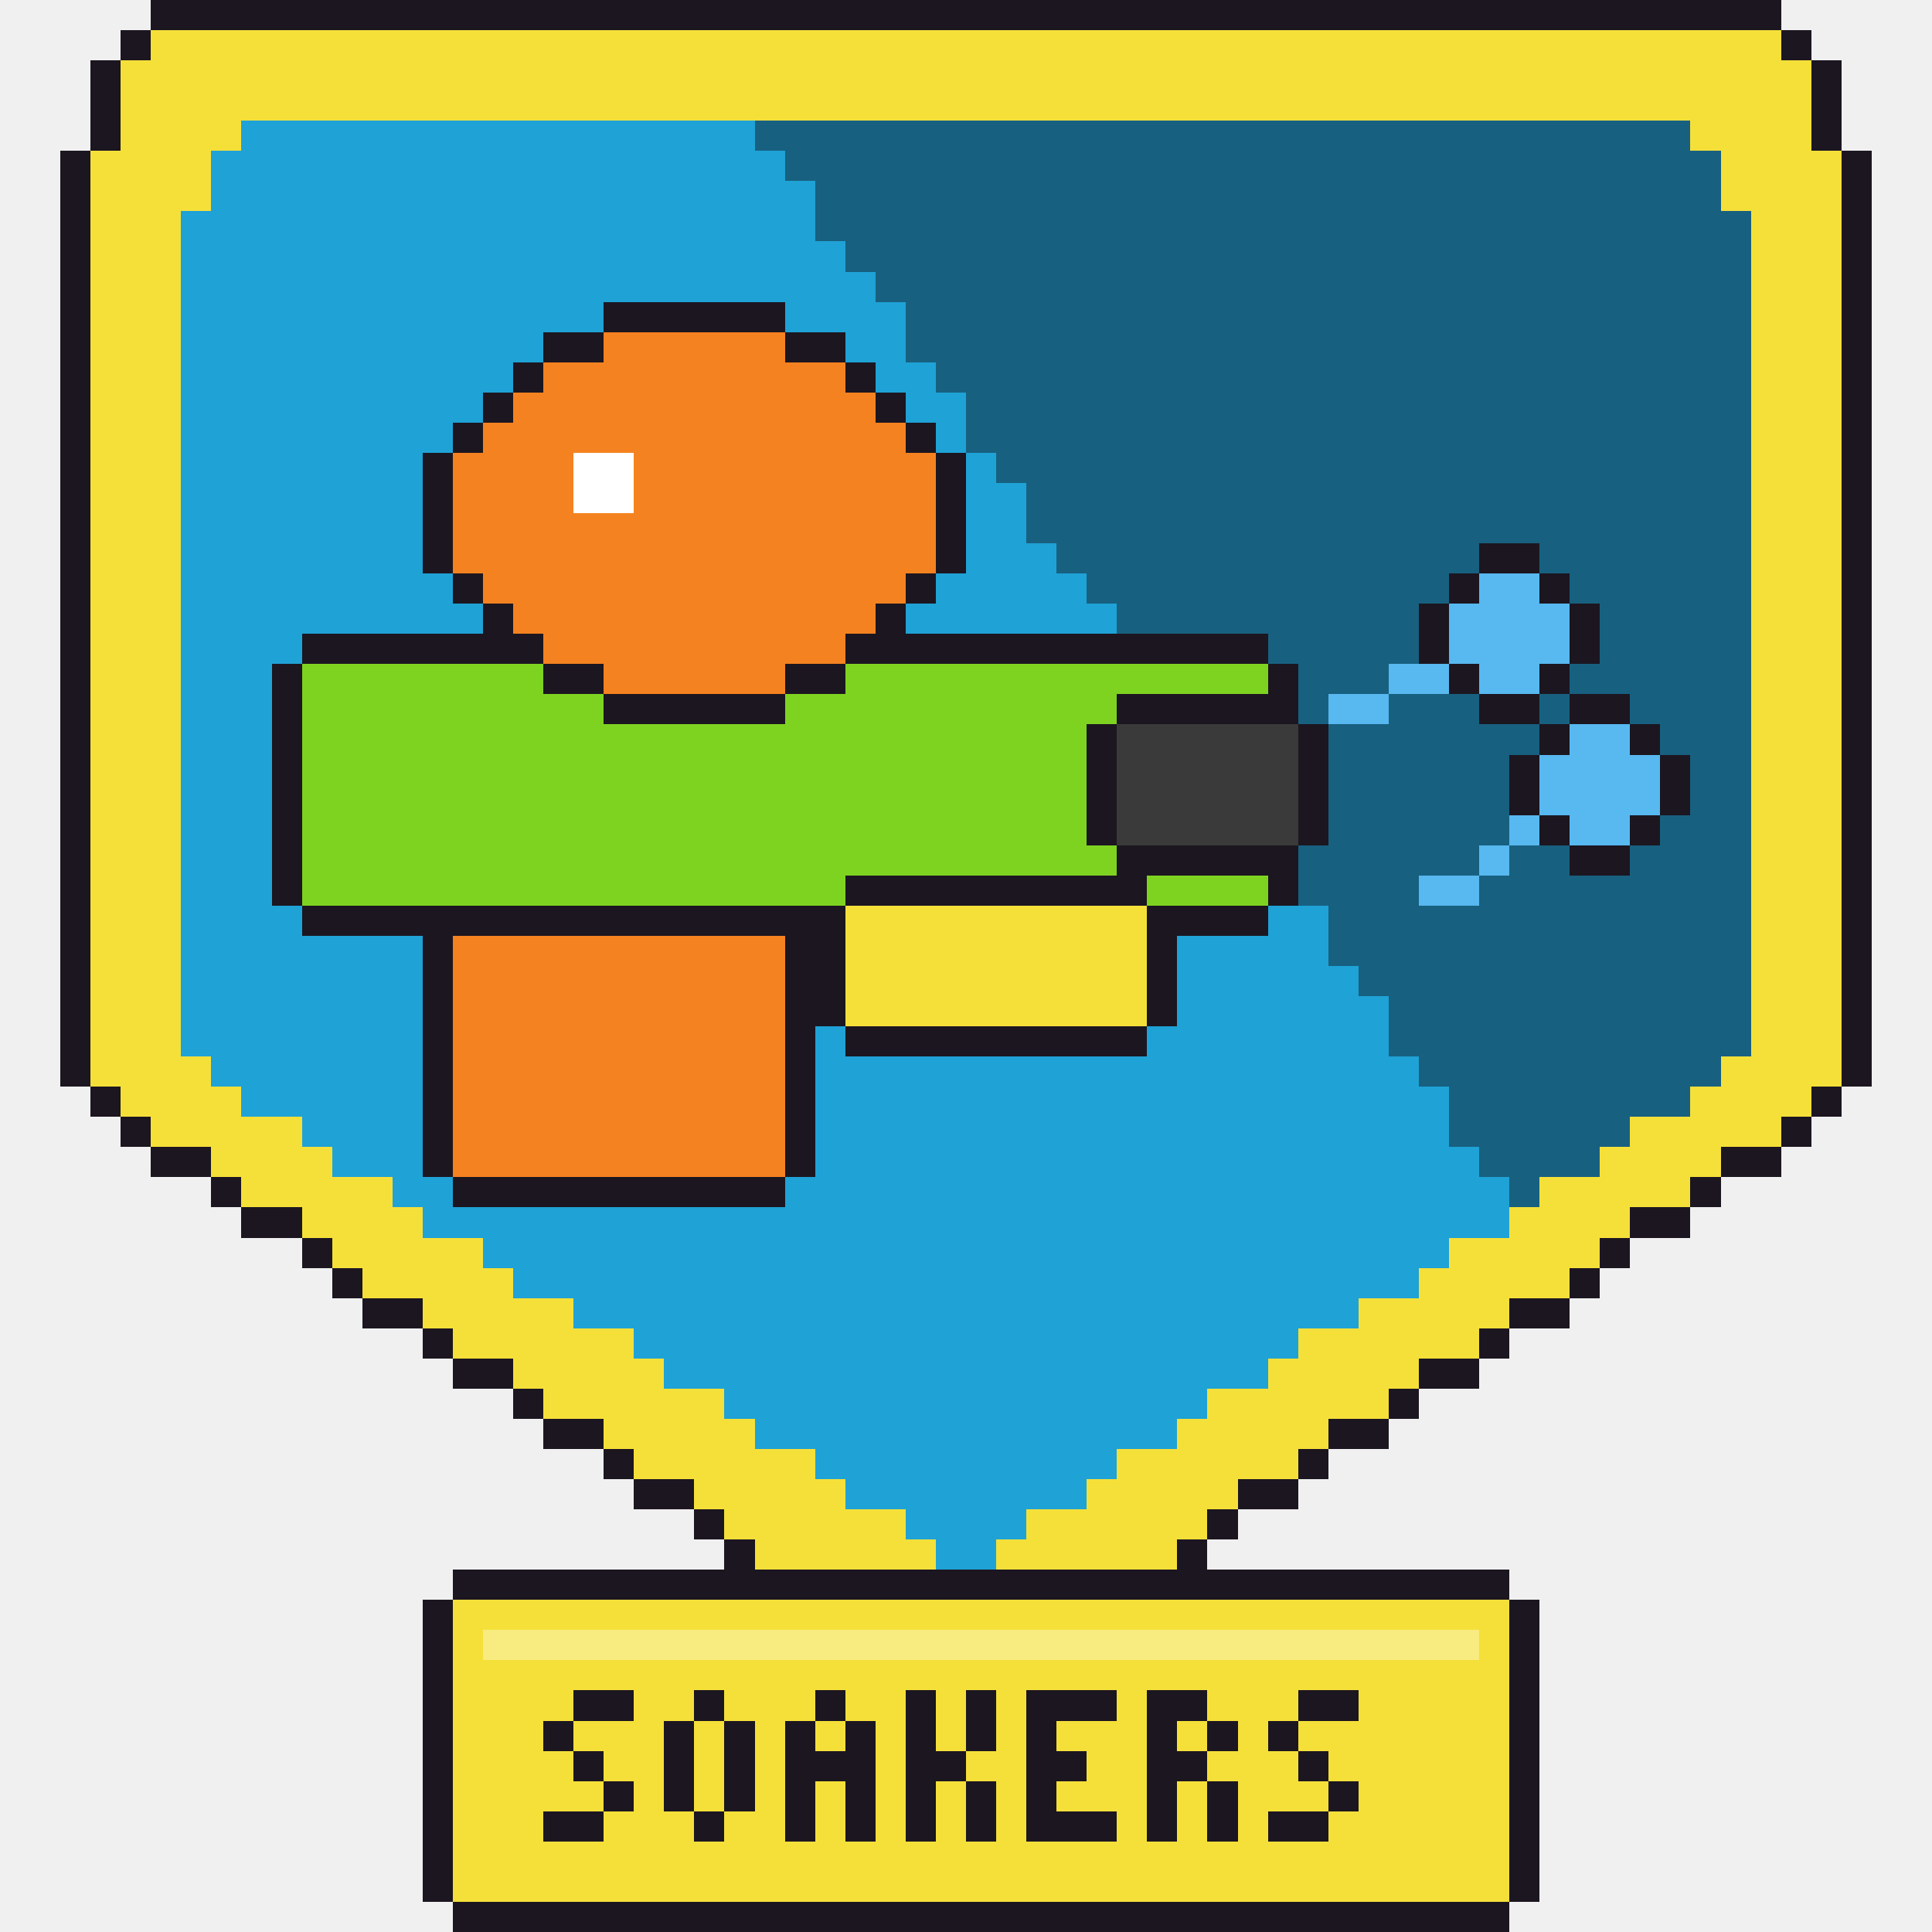
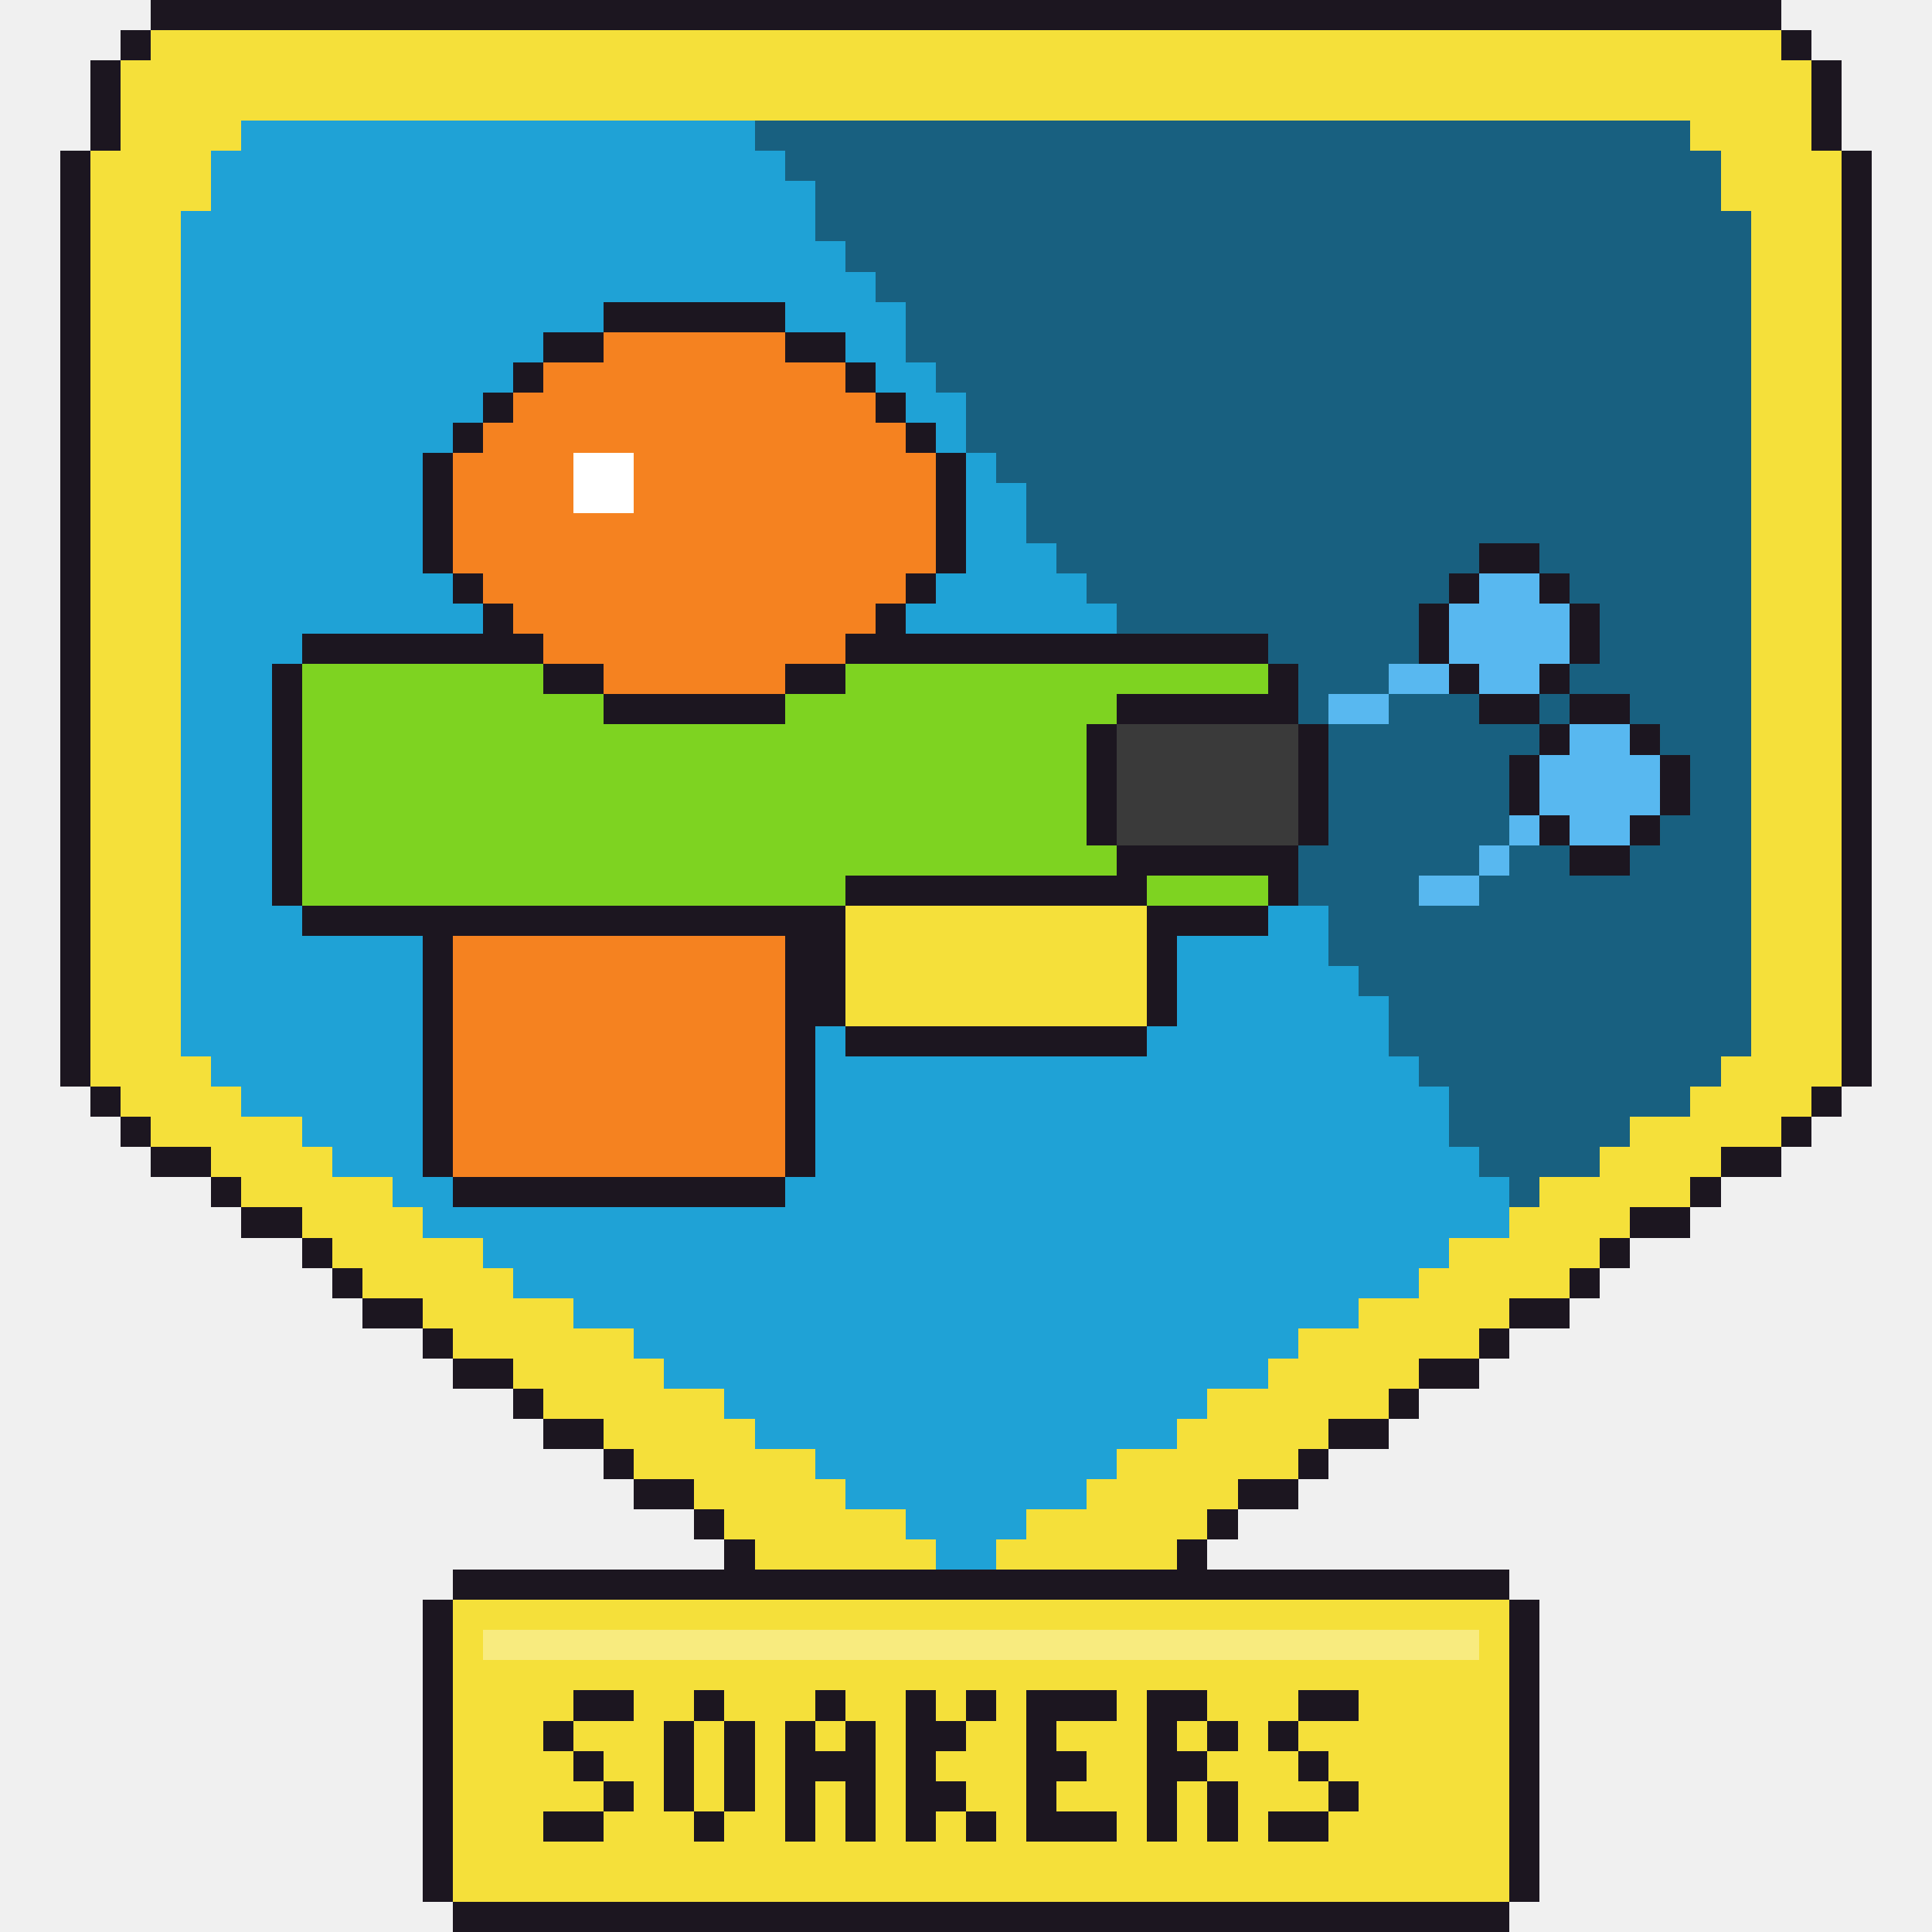
<svg xmlns="http://www.w3.org/2000/svg" viewBox="0 0 64 64" width="512" height="512" shape-rendering="crispEdges">
  <g id="logo-SLC-current">
    <path fill="#186080" d="M36 19h12v1h-12zM52 19h6v1h-6zM33 15h25v1h-25zM45 32h13v1h-13zM43 28h6v1h-6zM50 28h2v1h-2zM54 28h4v1h-4zM29 9h29v1h-29zM26 5h31v1h-31zM25 4h31v1h-31zM43 22h3v1h-3zM52 22h6v1h-6zM35 18h14v1h-14zM51 18h7v1h-7zM44 31h14v1h-14zM44 27h6v1h-6zM55 27h3v1h-3zM42 21h5v1h-5zM53 21h5v1h-5zM34 17h24v1h-24zM46 34h12v1h-12zM44 30h14v1h-14zM30 11h28v1h-28zM27 7h31v1h-31zM46 33h12v1h-12zM43 29h4v1h-4zM49 29h9v1h-9zM30 10h28v1h-28zM27 6h30v1h-30zM43 23h1v1h-1zM46 23h3v1h-3zM51 23h1v1h-1zM54 23h4v1h-4zM48 36h8v1h-8zM48 37h6v1h-6zM32 13h26v1h-26zM47 35h10v1h-10zM31 12h27v1h-27zM28 8h30v1h-30zM44 25h6v1h-6zM56 25h2v1h-2zM49 38h4v1h-4zM44 24h7v1h-7zM55 24h3v1h-3zM37 20h10v1h-10zM53 20h5v1h-5zM32 14h26v1h-26zM50 39h1v1h-1zM44 26h6v1h-6zM56 26h2v1h-2zM34 16h24v1h-24z" />
    <path fill="#1FA2D6" d="M6 19h9v1h-9zM31 19h5v1h-5zM6 15h8v1h-8zM32 15h1v1h-1zM6 32h8v1h-8zM39 32h6v1h-6zM6 28h3v1h-3zM6 9h23v1h-23zM7 5h19v1h-19zM8 4h17v1h-17zM6 22h3v1h-3zM6 18h8v1h-8zM32 18h3v1h-3zM31 51h2v1h-2zM22 45h20v1h-20zM24 46h16v1h-16zM25 47h14v1h-14zM6 31h8v1h-8zM39 31h5v1h-5zM6 27h3v1h-3zM6 21h4v1h-4zM6 17h8v1h-8zM32 17h2v1h-2zM6 34h8v1h-8zM27 34h1v1h-1zM38 34h8v1h-8zM6 30h4v1h-4zM42 30h2v1h-2zM6 11h12v1h-12zM28 11h2v1h-2zM6 7h21v1h-21zM30 50h4v1h-4zM14 40h36v1h-36zM16 41h32v1h-32zM6 33h8v1h-8zM39 33h7v1h-7zM6 29h3v1h-3zM6 10h14v1h-14zM26 10h4v1h-4zM7 6h20v1h-20zM6 23h3v1h-3zM8 36h6v1h-6zM27 36h21v1h-21zM10 37h4v1h-4zM27 37h21v1h-21zM6 13h10v1h-10zM30 13h2v1h-2zM27 48h10v1h-10zM28 49h8v1h-8zM19 43h26v1h-26zM17 42h30v1h-30zM7 35h7v1h-7zM27 35h20v1h-20zM6 12h11v1h-11zM29 12h2v1h-2zM6 8h22v1h-22zM6 25h3v1h-3zM21 44h22v1h-22zM11 38h3v1h-3zM27 38h22v1h-22zM6 24h3v1h-3zM6 20h10v1h-10zM30 20h7v1h-7zM6 14h9v1h-9zM31 14h1v1h-1zM13 39h2v1h-2zM26 39h24v1h-24zM6 26h3v1h-3zM6 16h8v1h-8zM32 16h2v1h-2z" />
-     <path fill="#1c1620" d="M2 19h1v1h-1zM15 19h1v1h-1zM30 19h1v1h-1zM48 19h1v1h-1zM51 19h1v1h-1zM61 19h1v1h-1zM2 15h1v1h-1zM14 15h1v1h-1zM31 15h1v1h-1zM61 15h1v1h-1zM2 32h1v1h-1zM14 32h1v1h-1zM26 32h2v1h-2zM38 32h1v1h-1zM61 32h1v1h-1zM5 0h54v1h-54zM14 55h1v1h-1zM50 55h1v1h-1zM14 56h1v1h-1zM19 56h2v1h-2zM23 56h1v1h-1zM27 56h1v1h-1zM30 56h1v1h-1zM32 56h1v1h-1zM34 56h3v1h-3zM38 56h2v1h-2zM43 56h2v1h-2zM50 56h1v1h-1zM2 28h1v1h-1zM9 28h1v1h-1zM37 28h6v1h-6zM52 28h2v1h-2zM61 28h1v1h-1zM2 9h1v1h-1zM61 9h1v1h-1zM2 5h1v1h-1zM61 5h1v1h-1zM3 4h1v1h-1zM60 4h1v1h-1zM2 22h1v1h-1zM9 22h1v1h-1zM18 22h2v1h-2zM26 22h2v1h-2zM42 22h1v1h-1zM48 22h1v1h-1zM51 22h1v1h-1zM61 22h1v1h-1zM2 18h1v1h-1zM14 18h1v1h-1zM31 18h1v1h-1zM49 18h2v1h-2zM61 18h1v1h-1zM24 51h1v1h-1zM39 51h1v1h-1zM15 52h35v1h-35zM3 2h1v1h-1zM60 2h1v1h-1zM4 1h1v1h-1zM59 1h1v1h-1zM15 45h2v1h-2zM47 45h2v1h-2zM17 46h1v1h-1zM46 46h1v1h-1zM18 47h2v1h-2zM44 47h2v1h-2zM2 31h1v1h-1zM14 31h1v1h-1zM26 31h2v1h-2zM38 31h1v1h-1zM61 31h1v1h-1zM2 27h1v1h-1zM9 27h1v1h-1zM36 27h1v1h-1zM43 27h1v1h-1zM51 27h1v1h-1zM54 27h1v1h-1zM61 27h1v1h-1zM2 21h1v1h-1zM10 21h8v1h-8zM28 21h14v1h-14zM47 21h1v1h-1zM52 21h1v1h-1zM61 21h1v1h-1zM2 17h1v1h-1zM14 17h1v1h-1zM31 17h1v1h-1zM61 17h1v1h-1zM2 34h1v1h-1zM14 34h1v1h-1zM26 34h1v1h-1zM28 34h10v1h-10zM61 34h1v1h-1zM2 30h1v1h-1zM10 30h18v1h-18zM38 30h4v1h-4zM61 30h1v1h-1zM2 11h1v1h-1zM18 11h2v1h-2zM26 11h2v1h-2zM61 11h1v1h-1zM2 7h1v1h-1zM61 7h1v1h-1zM23 50h1v1h-1zM40 50h1v1h-1zM8 40h2v1h-2zM54 40h2v1h-2zM10 41h1v1h-1zM53 41h1v1h-1zM2 33h1v1h-1zM14 33h1v1h-1zM26 33h2v1h-2zM38 33h1v1h-1zM61 33h1v1h-1zM2 29h1v1h-1zM9 29h1v1h-1zM28 29h10v1h-10zM42 29h1v1h-1zM61 29h1v1h-1zM2 10h1v1h-1zM20 10h6v1h-6zM61 10h1v1h-1zM2 6h1v1h-1zM61 6h1v1h-1zM2 23h1v1h-1zM9 23h1v1h-1zM20 23h6v1h-6zM37 23h6v1h-6zM49 23h2v1h-2zM52 23h2v1h-2zM61 23h1v1h-1zM3 36h1v1h-1zM14 36h1v1h-1zM26 36h1v1h-1zM60 36h1v1h-1zM4 37h1v1h-1zM14 37h1v1h-1zM26 37h1v1h-1zM59 37h1v1h-1zM14 53h1v1h-1zM50 53h1v1h-1zM2 13h1v1h-1zM16 13h1v1h-1zM29 13h1v1h-1zM61 13h1v1h-1zM3 3h1v1h-1zM60 3h1v1h-1zM20 48h1v1h-1zM43 48h1v1h-1zM21 49h2v1h-2zM41 49h2v1h-2zM12 43h2v1h-2zM50 43h2v1h-2zM11 42h1v1h-1zM52 42h1v1h-1zM2 35h1v1h-1zM14 35h1v1h-1zM26 35h1v1h-1zM61 35h1v1h-1zM14 54h1v1h-1zM50 54h1v1h-1zM2 12h1v1h-1zM17 12h1v1h-1zM28 12h1v1h-1zM61 12h1v1h-1zM2 8h1v1h-1zM61 8h1v1h-1zM2 25h1v1h-1zM9 25h1v1h-1zM36 25h1v1h-1zM43 25h1v1h-1zM50 25h1v1h-1zM55 25h1v1h-1zM61 25h1v1h-1zM14 44h1v1h-1zM49 44h1v1h-1zM5 38h2v1h-2zM14 38h1v1h-1zM26 38h1v1h-1zM57 38h2v1h-2zM2 24h1v1h-1zM9 24h1v1h-1zM36 24h1v1h-1zM43 24h1v1h-1zM51 24h1v1h-1zM54 24h1v1h-1zM61 24h1v1h-1zM2 20h1v1h-1zM16 20h1v1h-1zM29 20h1v1h-1zM47 20h1v1h-1zM52 20h1v1h-1zM61 20h1v1h-1zM2 14h1v1h-1zM15 14h1v1h-1zM30 14h1v1h-1zM61 14h1v1h-1zM7 39h1v1h-1zM15 39h11v1h-11zM56 39h1v1h-1zM2 26h1v1h-1zM9 26h1v1h-1zM36 26h1v1h-1zM43 26h1v1h-1zM50 26h1v1h-1zM55 26h1v1h-1zM61 26h1v1h-1zM2 16h1v1h-1zM14 16h1v1h-1zM31 16h1v1h-1zM61 16h1v1h-1zM15 63h35v1h-35zM14 58h1v1h-1zM19 58h1v1h-1zM22 58h1v1h-1zM24 58h1v1h-1zM26 58h3v1h-3zM30 58h2v1h-2zM34 58h2v1h-2zM38 58h2v1h-2zM43 58h1v1h-1zM50 58h1v1h-1zM14 60h1v1h-1zM18 60h2v1h-2zM23 60h1v1h-1zM26 60h1v1h-1zM28 60h1v1h-1zM30 60h1v1h-1zM32 60h1v1h-1zM34 60h3v1h-3zM38 60h1v1h-1zM40 60h1v1h-1zM42 60h2v1h-2zM50 60h1v1h-1zM14 62h1v1h-1zM50 62h1v1h-1zM14 57h1v1h-1zM18 57h1v1h-1zM22 57h1v1h-1zM24 57h1v1h-1zM26 57h1v1h-1zM28 57h1v1h-1zM30 57h1v1h-1zM32 57h1v1h-1zM34 57h1v1h-1zM38 57h1v1h-1zM40 57h1v1h-1zM42 57h1v1h-1zM50 57h1v1h-1zM14 59h1v1h-1zM20 59h1v1h-1zM22 59h1v1h-1zM24 59h1v1h-1zM26 59h1v1h-1zM28 59h1v1h-1zM30 59h1v1h-1zM32 59h1v1h-1zM34 59h1v1h-1zM38 59h1v1h-1zM40 59h1v1h-1zM44 59h1v1h-1zM50 59h1v1h-1zM14 61h1v1h-1zM50 61h1v1h-1z" />
+     <path fill="#1c1620" d="M2 19h1v1h-1zM15 19h1v1h-1zM30 19h1v1h-1zM48 19h1v1h-1zM51 19h1v1h-1zM61 19h1v1h-1zM2 15h1v1h-1zM14 15h1v1h-1zM31 15h1v1h-1zM61 15h1v1h-1zM2 32h1v1h-1zM14 32h1v1h-1zM26 32h2v1h-2zM38 32h1v1h-1zM61 32h1v1h-1zM5 0h54v1h-54zM14 55h1v1h-1zM50 55h1v1h-1zM14 56h1v1h-1zM19 56h2v1h-2zM23 56h1v1h-1zM27 56h1v1h-1zM30 56h1v1h-1zM32 56h1v1h-1zM34 56h3v1h-3zM38 56h2v1h-2zM43 56h2v1h-2zM50 56h1v1h-1zM2 28h1v1h-1zM9 28h1v1h-1zM37 28h6v1h-6zM52 28h2v1h-2zM61 28h1v1h-1zM2 9h1v1h-1zM61 9h1v1h-1zM2 5h1v1h-1zM61 5h1v1h-1zM3 4h1v1h-1zM60 4h1v1h-1zM2 22h1v1h-1zM9 22h1v1h-1zM18 22h2v1h-2zM26 22h2v1h-2zM42 22h1v1h-1zM48 22h1v1h-1zM51 22h1v1h-1zM61 22h1v1h-1zM2 18h1v1h-1zM14 18h1v1h-1zM31 18h1v1h-1zM49 18h2v1h-2zM61 18h1v1h-1zM24 51h1v1h-1zM39 51h1v1h-1zM15 52h35v1h-35zM3 2h1v1h-1zM60 2h1v1h-1zM4 1h1v1h-1zM59 1h1v1h-1zM15 45h2v1h-2zM47 45h2v1h-2zM17 46h1v1h-1zM46 46h1v1h-1zM18 47h2v1h-2zM44 47h2v1h-2zM2 31h1v1h-1zM14 31h1v1h-1zM26 31h2v1h-2zM38 31h1v1h-1zM61 31h1v1h-1zM2 27h1v1h-1zM9 27h1v1h-1zM36 27h1v1h-1zM43 27h1v1h-1zM51 27h1v1h-1zM54 27h1v1h-1zM61 27h1v1h-1zM2 21h1v1h-1zM10 21h8v1h-8zM28 21h14v1h-14zM47 21h1v1h-1zM52 21h1v1h-1zM61 21h1v1h-1zM2 17h1v1h-1zM14 17h1v1h-1zM31 17h1v1h-1zM61 17h1v1h-1zM2 34h1v1h-1zM14 34h1v1h-1zM26 34h1v1h-1zM28 34h10v1h-10zM61 34h1v1h-1zM2 30h1v1h-1zM10 30h18v1h-18zM38 30h4v1h-4zM61 30h1v1h-1zM2 11h1v1h-1zM18 11h2v1h-2zM26 11h2v1h-2zM61 11h1v1h-1zM2 7h1v1h-1zM61 7h1v1h-1zM23 50h1v1h-1zM40 50h1v1h-1zM8 40h2v1h-2zM54 40h2v1h-2zM10 41h1v1h-1zM53 41h1v1h-1zM2 33h1v1h-1zM14 33h1v1h-1zM26 33h2v1h-2zM38 33h1v1h-1zM61 33h1v1h-1zM2 29h1v1h-1zM9 29h1v1h-1zM28 29h10v1h-10zM42 29h1v1h-1zM61 29h1v1h-1zM2 10h1v1h-1zM20 10h6v1h-6zM61 10h1v1h-1zM2 6h1v1h-1zM61 6h1v1h-1zM2 23h1v1h-1zM9 23h1v1h-1zM20 23h6v1h-6zM37 23h6v1h-6zM49 23h2v1h-2zM52 23h2v1h-2zM61 23h1v1h-1zM3 36h1v1h-1zM14 36h1v1h-1zM26 36h1v1h-1zM60 36h1v1h-1zM4 37h1v1h-1zM14 37h1v1h-1zM26 37h1v1h-1zM59 37h1v1h-1zM14 53h1v1h-1zM50 53h1v1h-1zM2 13h1v1h-1zM16 13h1v1h-1zM29 13h1v1h-1zM61 13h1v1h-1zM3 3h1v1h-1zM60 3h1v1h-1zM20 48h1v1h-1zM43 48h1v1h-1zM21 49h2v1h-2zM41 49h2v1h-2zM12 43h2v1h-2zM50 43h2v1h-2zM11 42h1v1h-1zM52 42h1v1h-1zM2 35h1v1h-1zM14 35h1v1h-1zM26 35h1v1h-1zM61 35h1v1h-1zM14 54h1v1h-1zM50 54h1v1h-1zM2 12h1v1h-1zM17 12h1v1h-1zM28 12h1v1h-1zM61 12h1v1h-1zM2 8h1v1h-1zM61 8h1v1h-1zM2 25h1v1h-1zM9 25h1v1h-1zM36 25h1v1h-1zM43 25h1v1h-1zM50 25h1v1h-1zM55 25h1v1h-1zM61 25h1v1h-1zM14 44h1v1h-1zM49 44h1v1h-1zM5 38h2v1h-2zM14 38h1v1h-1zM26 38h1v1h-1zM57 38h2v1h-2zM2 24h1v1h-1zM9 24h1v1h-1zM36 24h1v1h-1zM43 24h1v1h-1zM51 24h1v1h-1zM54 24h1v1h-1zM61 24h1v1h-1zM2 20h1v1h-1zM16 20h1v1h-1zM29 20h1v1h-1zM47 20h1v1h-1zM52 20h1v1h-1zM61 20h1v1h-1zM2 14h1v1h-1zM15 14h1v1h-1zM30 14h1v1h-1zM61 14h1v1h-1zM7 39h1v1h-1zM15 39h11v1h-11zM56 39h1v1h-1zM2 26h1v1h-1zM9 26h1v1h-1zM36 26h1v1h-1zM43 26h1v1h-1zM50 26h1v1h-1zM55 26h1v1h-1zM61 26h1v1h-1zM2 16h1v1h-1zM14 16h1v1h-1zM31 16h1v1h-1zM61 16h1v1h-1zM15 63h35v1h-35zM14 58h1v1h-1zM19 58h1v1h-1zM22 58h1v1h-1zM24 58h1v1h-1zM26 58h3v1h-3zM30 58h1v1h-1zM34 58h2v1h-2zM38 58h2v1h-2zM43 58h1v1h-1zM50 58h1v1h-1zM14 60h1v1h-1zM18 60h2v1h-2zM23 60h1v1h-1zM26 60h1v1h-1zM28 60h1v1h-1zM30 60h1v1h-1zM32 60h1v1h-1zM34 60h3v1h-3zM38 60h1v1h-1zM40 60h1v1h-1zM42 60h2v1h-2zM50 60h1v1h-1zM14 62h1v1h-1zM50 62h1v1h-1zM14 57h1v1h-1zM18 57h1v1h-1zM22 57h1v1h-1zM24 57h1v1h-1zM26 57h1v1h-1zM28 57h1v1h-1zM30 57h2v1h-2zM34 57h1v1h-1zM38 57h1v1h-1zM40 57h1v1h-1zM42 57h1v1h-1zM50 57h1v1h-1zM14 59h1v1h-1zM20 59h1v1h-1zM22 59h1v1h-1zM24 59h1v1h-1zM26 59h1v1h-1zM28 59h1v1h-1zM30 59h2v1h-2zM34 59h1v1h-1zM38 59h1v1h-1zM40 59h1v1h-1zM44 59h1v1h-1zM50 59h1v1h-1zM14 61h1v1h-1zM50 61h1v1h-1z" />
    <path fill="#3a3a3a" d="M37 27h6v1h-6zM37 25h6v1h-6zM37 24h6v1h-6zM37 26h6v1h-6z" />
    <path fill="#58b8f0" d="M49 19h2v1h-2zM49 28h1v1h-1zM46 22h2v1h-2zM49 22h2v1h-2zM50 27h1v1h-1zM52 27h2v1h-2zM48 21h4v1h-4zM47 29h2v1h-2zM44 23h2v1h-2zM51 25h4v1h-4zM52 24h2v1h-2zM48 20h4v1h-4zM51 26h4v1h-4z" />
    <path fill="#7ed321" d="M10 28h27v1h-27zM10 22h8v1h-8zM28 22h14v1h-14zM10 27h26v1h-26zM10 29h18v1h-18zM38 29h4v1h-4zM10 23h10v1h-10zM26 23h11v1h-11zM10 25h26v1h-26zM10 24h26v1h-26zM10 26h26v1h-26z" />
-     <path fill="#F5E03A" d="M3 19h3v1h-3zM58 19h3v1h-3zM3 15h3v1h-3zM58 15h3v1h-3zM3 32h3v1h-3zM58 32h3v1h-3zM15 55h35v1h-35zM15 56h4v1h-4zM21 56h2v1h-2zM24 56h3v1h-3zM28 56h2v1h-2zM31 56h1v1h-1zM33 56h1v1h-1zM37 56h1v1h-1zM40 56h3v1h-3zM45 56h5v1h-5zM3 28h3v1h-3zM58 28h3v1h-3zM3 9h3v1h-3zM58 9h3v1h-3zM3 5h4v1h-4zM57 5h4v1h-4zM4 4h4v1h-4zM56 4h4v1h-4zM3 22h3v1h-3zM58 22h3v1h-3zM3 18h3v1h-3zM58 18h3v1h-3zM25 51h6v1h-6zM33 51h6v1h-6zM4 2h56v1h-56zM5 1h54v1h-54zM17 45h5v1h-5zM42 45h5v1h-5zM18 46h6v1h-6zM40 46h6v1h-6zM20 47h5v1h-5zM39 47h5v1h-5zM3 31h3v1h-3zM58 31h3v1h-3zM3 27h3v1h-3zM58 27h3v1h-3zM3 21h3v1h-3zM58 21h3v1h-3zM3 17h3v1h-3zM58 17h3v1h-3zM3 34h3v1h-3zM58 34h3v1h-3zM3 30h3v1h-3zM58 30h3v1h-3zM3 11h3v1h-3zM58 11h3v1h-3zM3 7h3v1h-3zM58 7h3v1h-3zM24 50h6v1h-6zM34 50h6v1h-6zM10 40h4v1h-4zM50 40h4v1h-4zM11 41h5v1h-5zM48 41h5v1h-5zM3 33h3v1h-3zM58 33h3v1h-3zM3 29h3v1h-3zM58 29h3v1h-3zM3 10h3v1h-3zM58 10h3v1h-3zM3 6h4v1h-4zM57 6h4v1h-4zM3 23h3v1h-3zM58 23h3v1h-3zM4 36h4v1h-4zM56 36h4v1h-4zM5 37h5v1h-5zM54 37h5v1h-5zM15 53h35v1h-35zM3 13h3v1h-3zM58 13h3v1h-3zM4 3h56v1h-56zM21 48h6v1h-6zM37 48h6v1h-6zM23 49h5v1h-5zM36 49h5v1h-5zM14 43h5v1h-5zM45 43h5v1h-5zM12 42h5v1h-5zM47 42h5v1h-5zM3 35h4v1h-4zM57 35h4v1h-4zM15 54h1v1h-1zM49 54h1v1h-1zM3 12h3v1h-3zM58 12h3v1h-3zM3 8h3v1h-3zM58 8h3v1h-3zM3 25h3v1h-3zM58 25h3v1h-3zM15 44h6v1h-6zM43 44h6v1h-6zM7 38h4v1h-4zM53 38h4v1h-4zM3 24h3v1h-3zM58 24h3v1h-3zM3 20h3v1h-3zM58 20h3v1h-3zM3 14h3v1h-3zM58 14h3v1h-3zM8 39h5v1h-5zM51 39h5v1h-5zM3 26h3v1h-3zM58 26h3v1h-3zM3 16h3v1h-3zM58 16h3v1h-3zM15 58h4v1h-4zM20 58h2v1h-2zM23 58h1v1h-1zM25 58h1v1h-1zM29 58h1v1h-1zM32 58h2v1h-2zM36 58h2v1h-2zM40 58h3v1h-3zM44 58h6v1h-6zM15 60h3v1h-3zM20 60h3v1h-3zM24 60h2v1h-2zM27 60h1v1h-1zM29 60h1v1h-1zM31 60h1v1h-1zM33 60h1v1h-1zM37 60h1v1h-1zM39 60h1v1h-1zM41 60h1v1h-1zM44 60h6v1h-6zM15 62h35v1h-35zM15 57h3v1h-3zM19 57h3v1h-3zM23 57h1v1h-1zM25 57h1v1h-1zM27 57h1v1h-1zM29 57h1v1h-1zM31 57h1v1h-1zM33 57h1v1h-1zM35 57h3v1h-3zM39 57h1v1h-1zM41 57h1v1h-1zM43 57h7v1h-7zM15 59h5v1h-5zM21 59h1v1h-1zM23 59h1v1h-1zM25 59h1v1h-1zM27 59h1v1h-1zM29 59h1v1h-1zM31 59h1v1h-1zM33 59h1v1h-1zM35 59h3v1h-3zM39 59h1v1h-1zM41 59h3v1h-3zM45 59h5v1h-5zM15 61h35v1h-35z" />
+     <path fill="#F5E03A" d="M3 19h3v1h-3zM58 19h3v1h-3zM3 15h3v1h-3zM58 15h3v1h-3zM3 32h3v1h-3zM58 32h3v1h-3zM15 55h35v1h-35zM15 56h4v1h-4zM21 56h2v1h-2zM24 56h3v1h-3zM28 56h2v1h-2zM31 56h1v1h-1zM33 56h1v1h-1zM37 56h1v1h-1zM40 56h3v1h-3zM45 56h5v1h-5zM3 28h3v1h-3zM58 28h3v1h-3zM3 9h3v1h-3zM58 9h3v1h-3zM3 5h4v1h-4zM57 5h4v1h-4zM4 4h4v1h-4zM56 4h4v1h-4zM3 22h3v1h-3zM58 22h3v1h-3zM3 18h3v1h-3zM58 18h3v1h-3zM25 51h6v1h-6zM33 51h6v1h-6zM4 2h56v1h-56zM5 1h54v1h-54zM17 45h5v1h-5zM42 45h5v1h-5zM18 46h6v1h-6zM40 46h6v1h-6zM20 47h5v1h-5zM39 47h5v1h-5zM3 31h3v1h-3zM58 31h3v1h-3zM3 27h3v1h-3zM58 27h3v1h-3zM3 21h3v1h-3zM58 21h3v1h-3zM3 17h3v1h-3zM58 17h3v1h-3zM3 34h3v1h-3zM58 34h3v1h-3zM3 30h3v1h-3zM58 30h3v1h-3zM3 11h3v1h-3zM58 11h3v1h-3zM3 7h3v1h-3zM58 7h3v1h-3zM24 50h6v1h-6zM34 50h6v1h-6zM10 40h4v1h-4zM50 40h4v1h-4zM11 41h5v1h-5zM48 41h5v1h-5zM3 33h3v1h-3zM58 33h3v1h-3zM3 29h3v1h-3zM58 29h3v1h-3zM3 10h3v1h-3zM58 10h3v1h-3zM3 6h4v1h-4zM57 6h4v1h-4zM3 23h3v1h-3zM58 23h3v1h-3zM4 36h4v1h-4zM56 36h4v1h-4zM5 37h5v1h-5zM54 37h5v1h-5zM15 53h35v1h-35zM3 13h3v1h-3zM58 13h3v1h-3zM4 3h56v1h-56zM21 48h6v1h-6zM37 48h6v1h-6zM23 49h5v1h-5zM36 49h5v1h-5zM14 43h5v1h-5zM45 43h5v1h-5zM12 42h5v1h-5zM47 42h5v1h-5zM3 35h4v1h-4zM57 35h4v1h-4zM15 54h1v1h-1zM49 54h1v1h-1zM3 12h3v1h-3zM58 12h3v1h-3zM3 8h3v1h-3zM58 8h3v1h-3zM3 25h3v1h-3zM58 25h3v1h-3zM15 44h6v1h-6zM43 44h6v1h-6zM7 38h4v1h-4zM53 38h4v1h-4zM3 24h3v1h-3zM58 24h3v1h-3zM3 20h3v1h-3zM58 20h3v1h-3zM3 14h3v1h-3zM58 14h3v1h-3zM8 39h5v1h-5zM51 39h5v1h-5zM3 26h3v1h-3zM58 26h3v1h-3zM3 16h3v1h-3zM58 16h3v1h-3zM15 58h4v1h-4zM20 58h2v1h-2zM23 58h1v1h-1zM25 58h1v1h-1zM29 58h1v1h-1zM31 58h3v1h-3zM36 58h2v1h-2zM40 58h3v1h-3zM44 58h6v1h-6zM15 60h3v1h-3zM20 60h3v1h-3zM24 60h2v1h-2zM27 60h1v1h-1zM29 60h1v1h-1zM31 60h1v1h-1zM33 60h1v1h-1zM37 60h1v1h-1zM39 60h1v1h-1zM41 60h1v1h-1zM44 60h6v1h-6zM15 62h35v1h-35zM15 57h3v1h-3zM19 57h3v1h-3zM23 57h1v1h-1zM25 57h1v1h-1zM27 57h1v1h-1zM29 57h1v1h-1zM32 57h2v1h-2zM35 57h3v1h-3zM39 57h1v1h-1zM41 57h1v1h-1zM43 57h7v1h-7zM15 59h5v1h-5zM21 59h1v1h-1zM23 59h1v1h-1zM25 59h1v1h-1zM27 59h1v1h-1zM29 59h1v1h-1zM32 59h2v1h-2zM35 59h3v1h-3zM39 59h1v1h-1zM41 59h3v1h-3zM45 59h5v1h-5zM15 61h35v1h-35z" />
    <path fill="#f58220" d="M16 19h14v1h-14zM15 15h4v1h-4zM21 15h10v1h-10zM15 32h11v1h-11zM20 22h6v1h-6zM15 18h16v1h-16zM15 31h11v1h-11zM18 21h10v1h-10zM15 17h16v1h-16zM15 34h11v1h-11zM20 11h6v1h-6zM15 33h11v1h-11zM15 36h11v1h-11zM15 37h11v1h-11zM17 13h12v1h-12zM15 35h11v1h-11zM18 12h10v1h-10zM15 38h11v1h-11zM17 20h12v1h-12zM16 14h14v1h-14zM15 16h4v1h-4zM21 16h10v1h-10z" />
    <path fill="#f5e03a" d="M28 32h10v1h-10zM28 31h10v1h-10zM28 30h10v1h-10zM28 33h10v1h-10z" />
    <path fill="#f8eb7f" d="M16 54h33v1h-33z" />
    <path fill="#ffffff" d="M19 15h2v1h-2zM19 16h2v1h-2z" />
  </g>
</svg>
